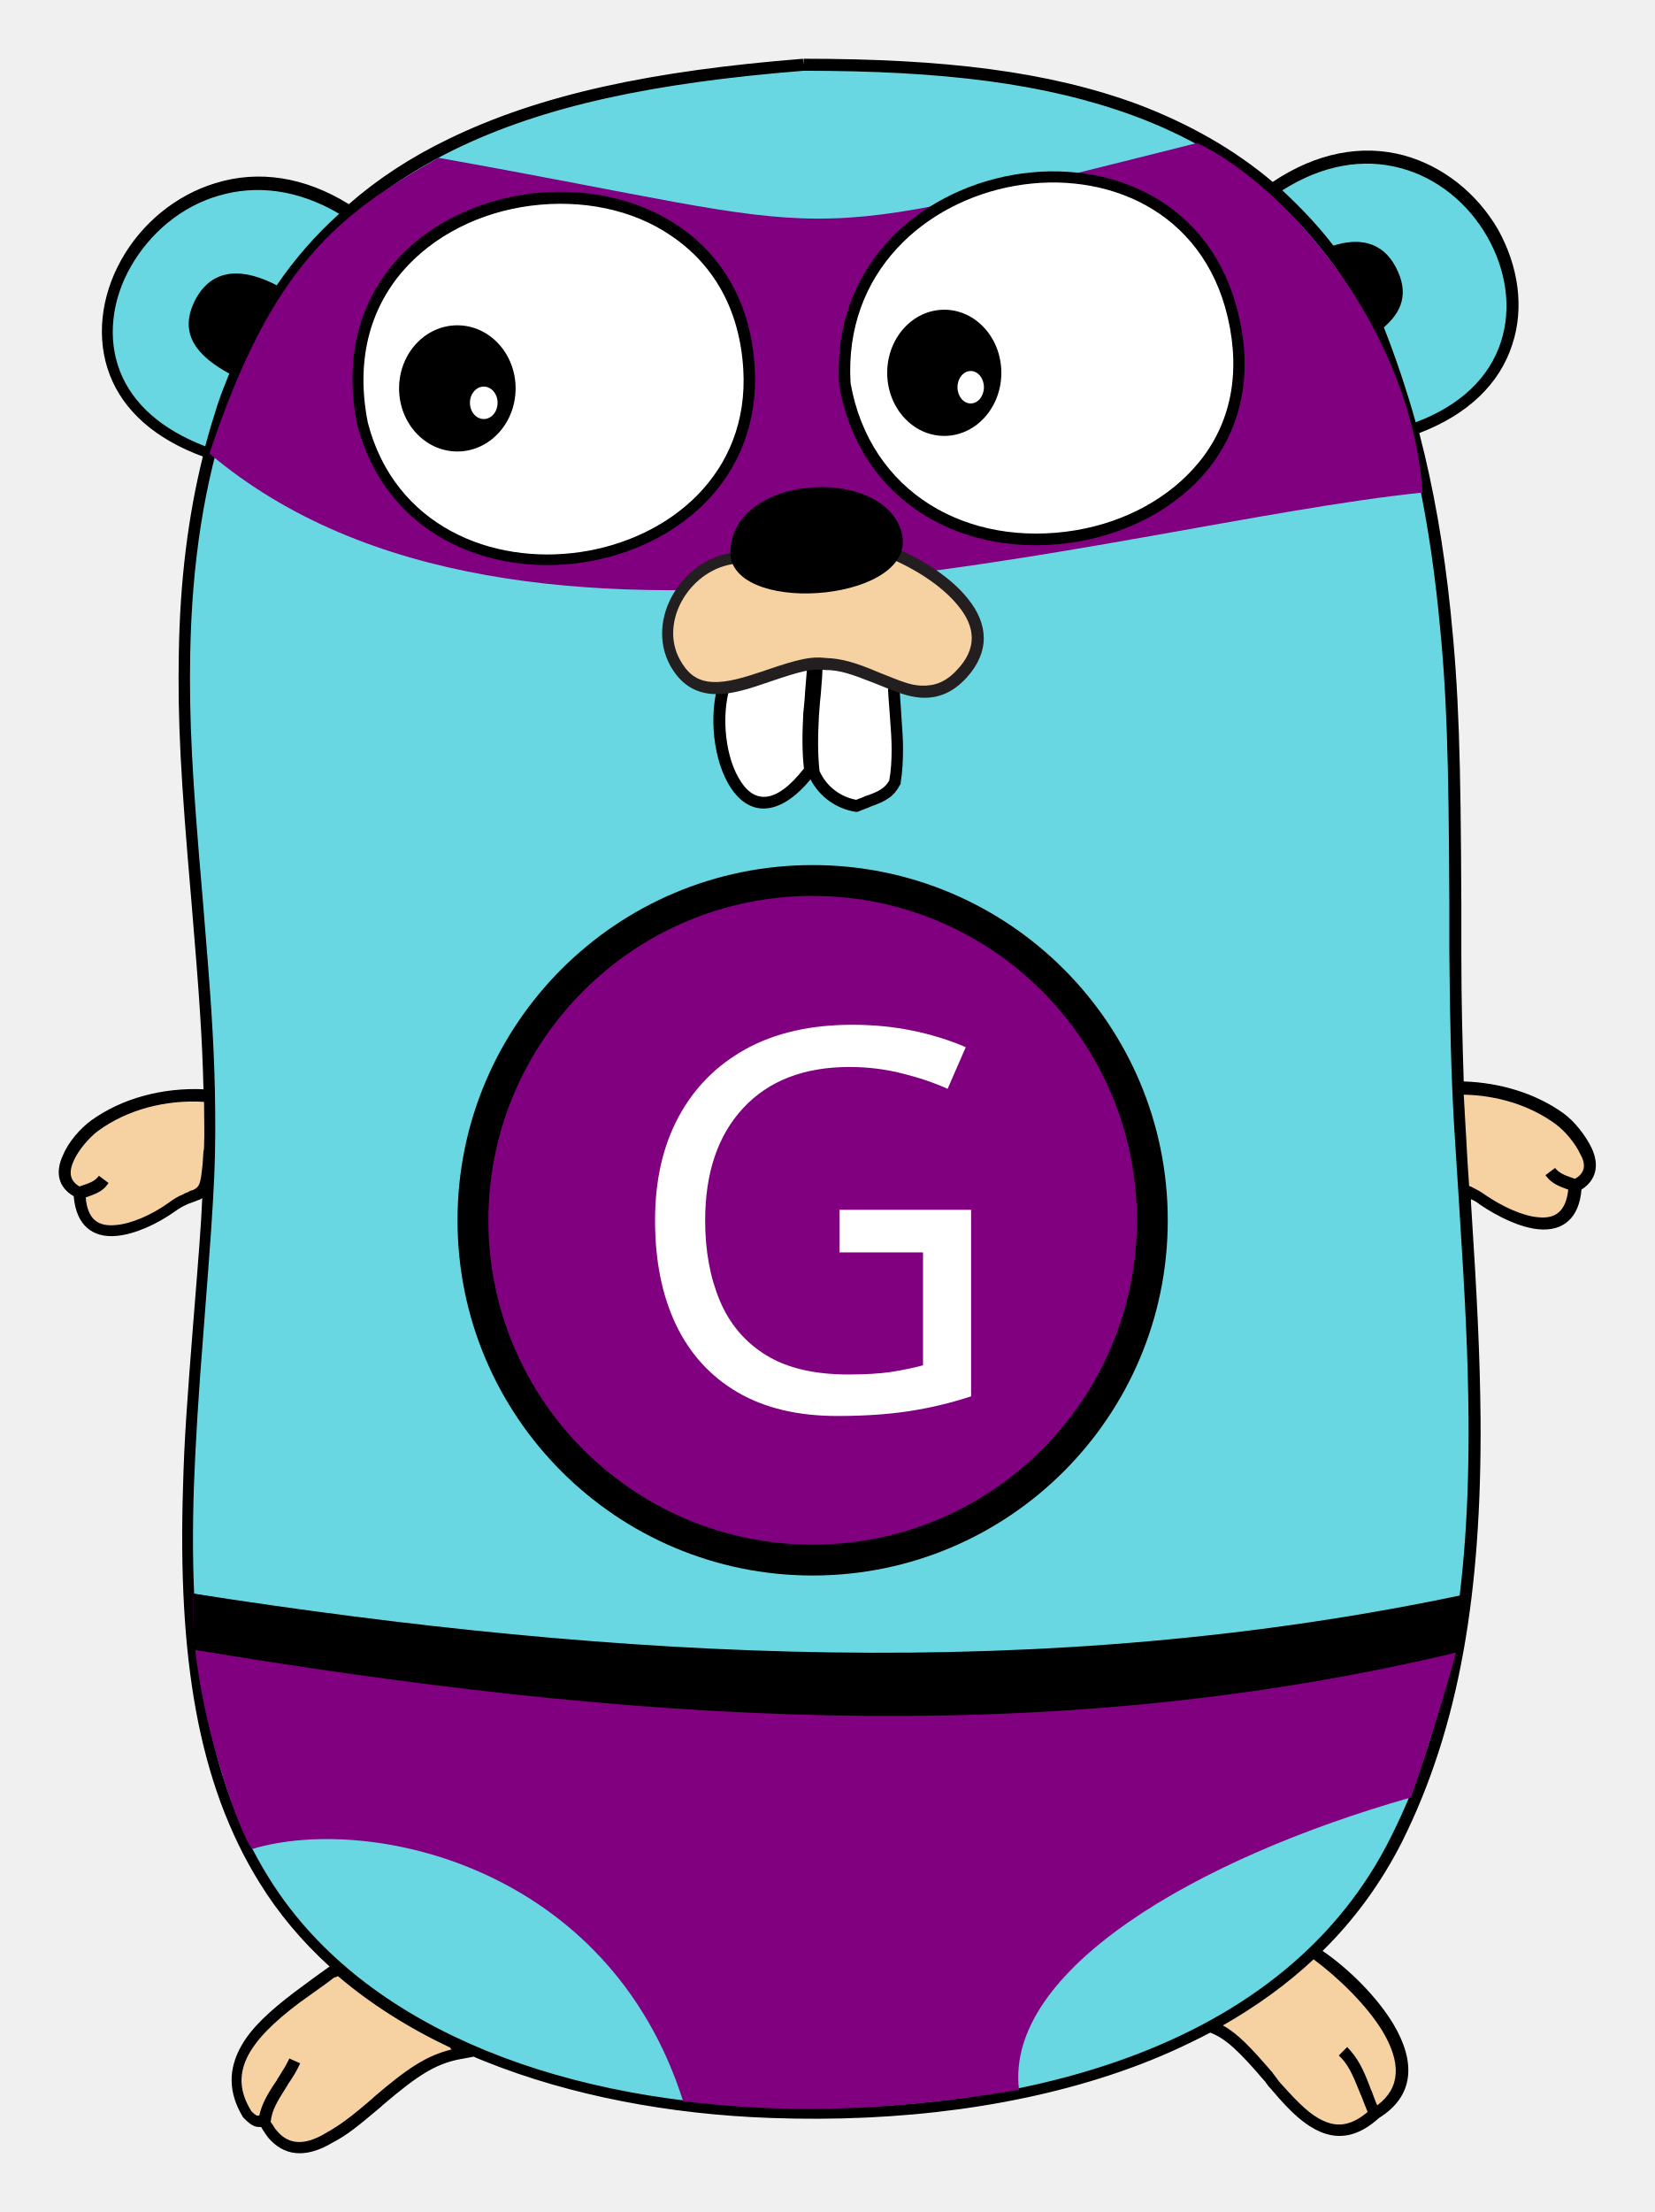
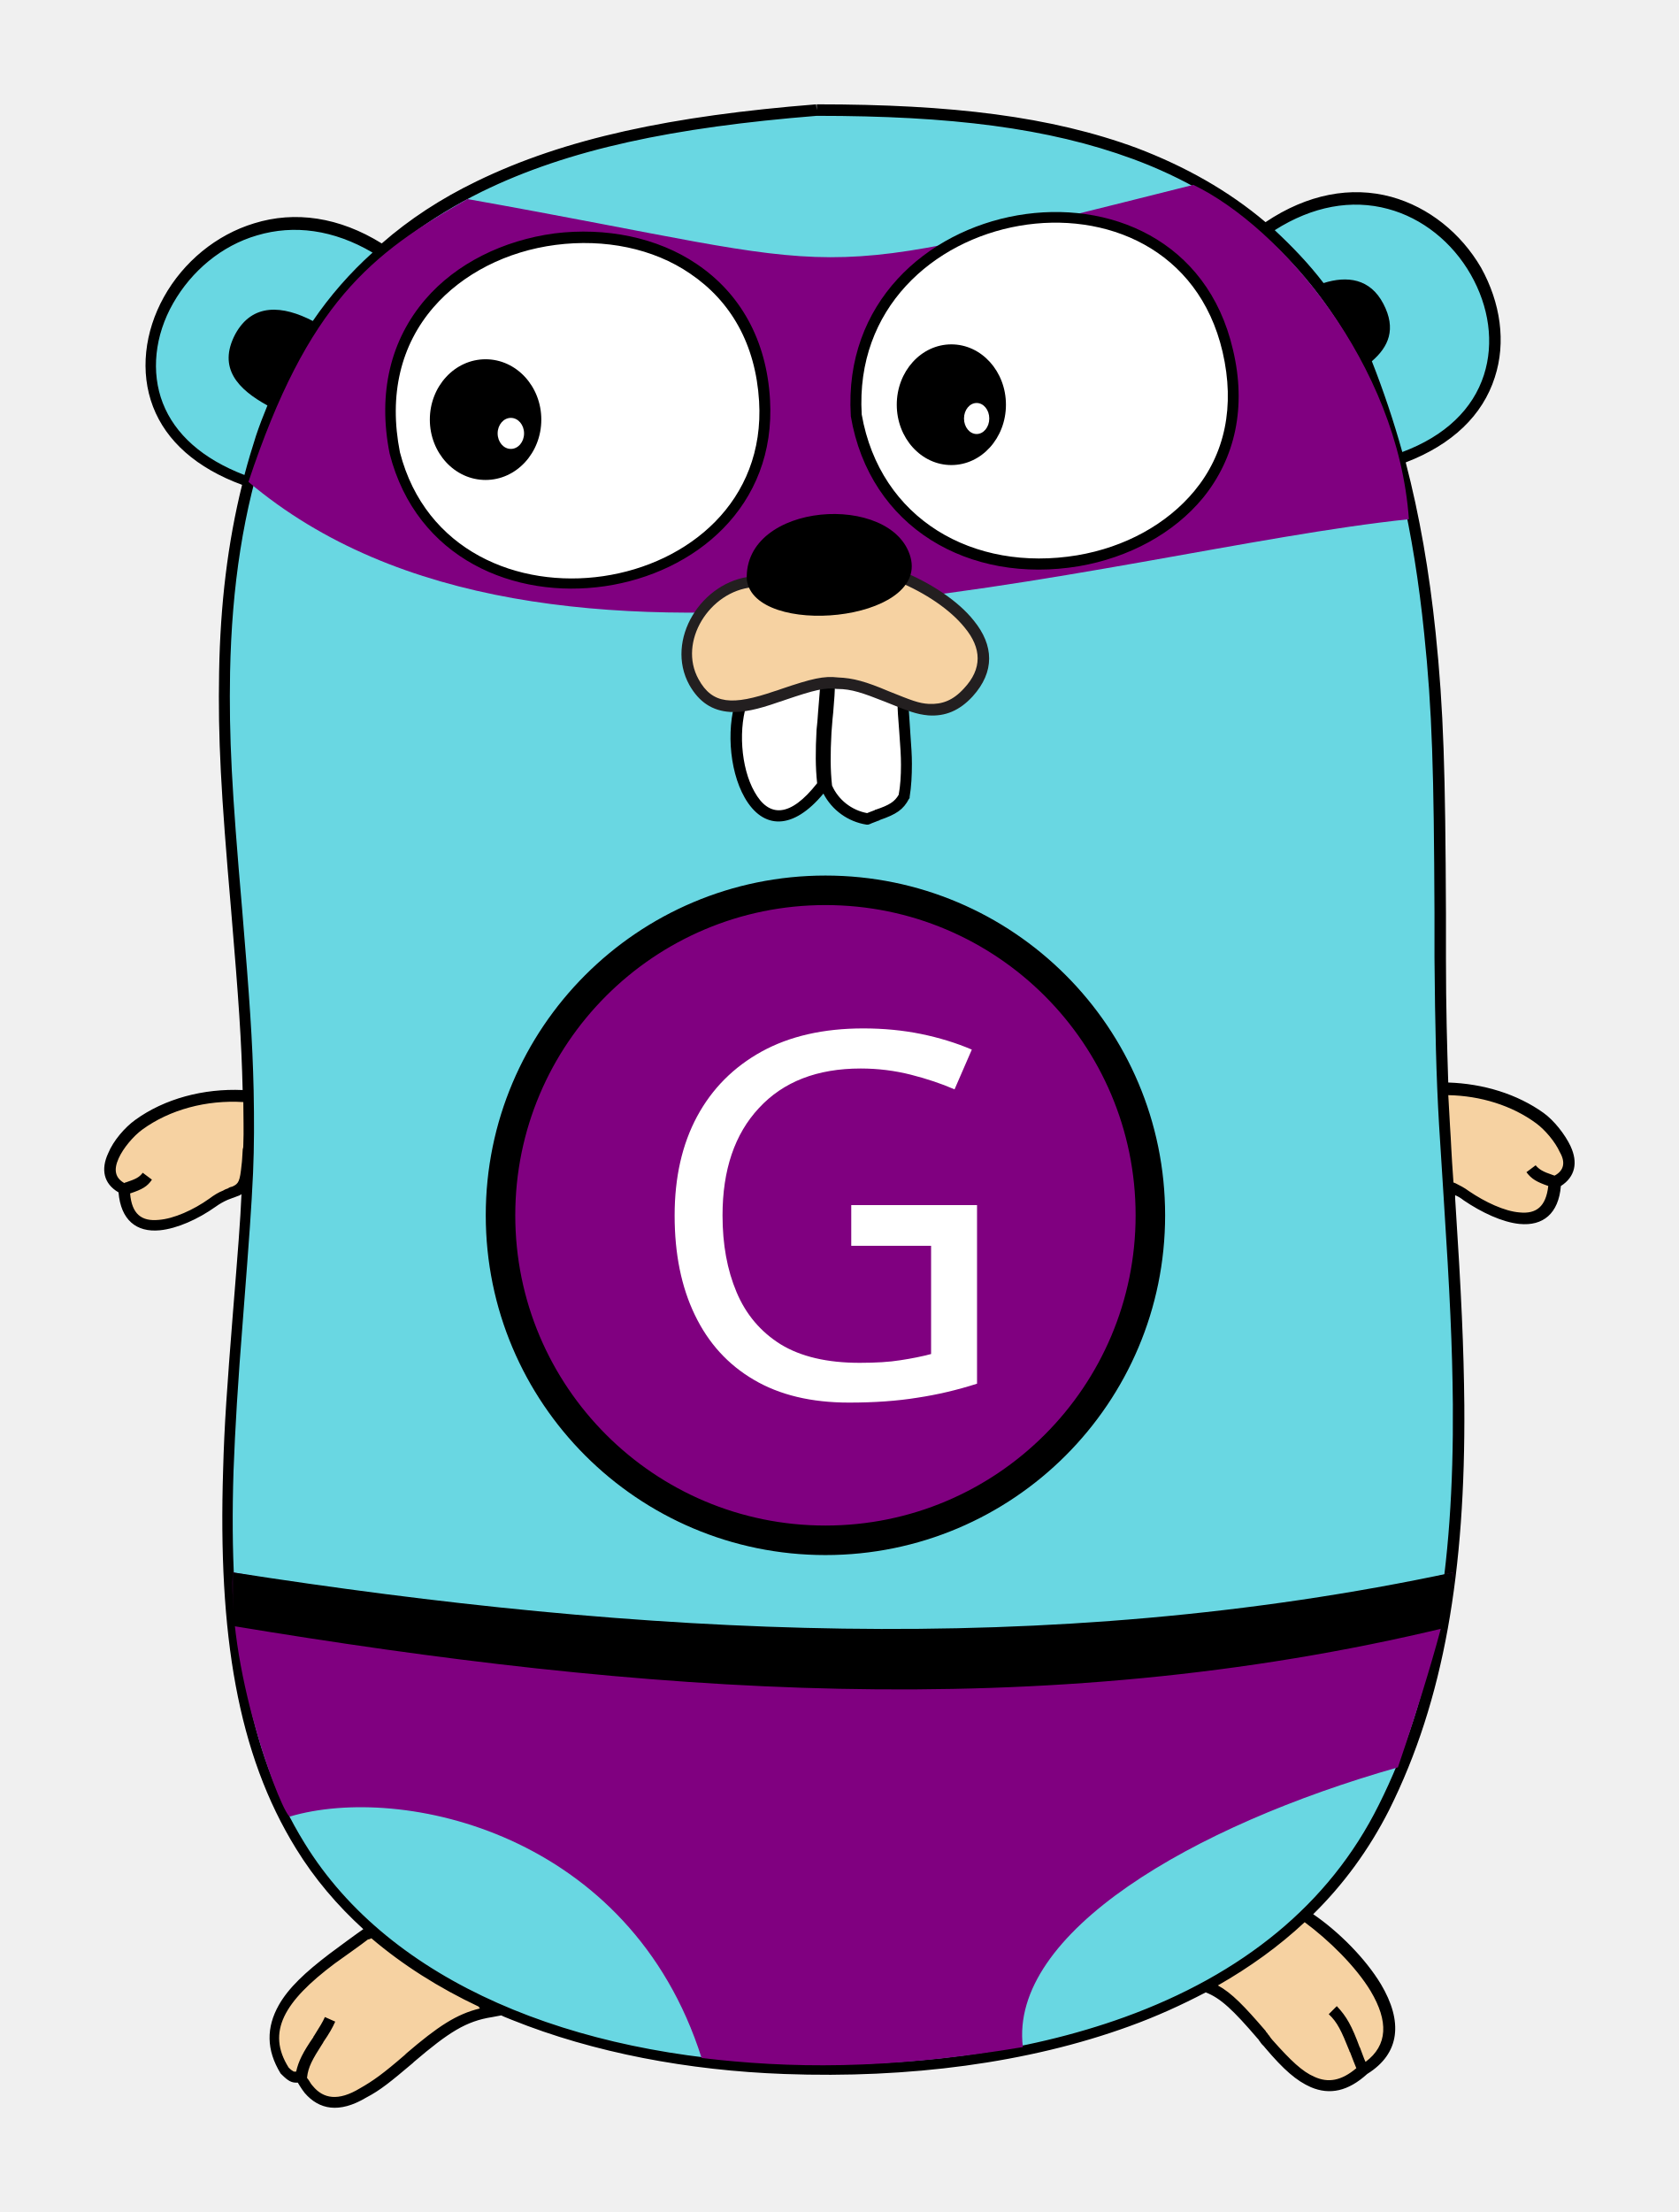
- <svg xmlns="http://www.w3.org/2000/svg" width="140.859mm" height="188.26mm" viewBox="0 0 140.859 188.26" version="1.1" id="svg5980">
+ <svg xmlns="http://www.w3.org/2000/svg" width="80.503mm" height="106.041mm" viewBox="0 0 80.503 106.041" version="1.1" id="svg5980">
  <defs id="defs5974" />
-   <g id="layer1" transform="translate(-18.82798,-30.66705)">
-     <path id="path3855-2-1-1-7" d="m 25.511,132.168 c 0.256,5.267 5.523,2.813 7.876,1.176 2.25,-1.585 2.915,-0.256 3.119,-3.324 0.154,-2.045 0.358,-4.04 0.256,-6.085 -3.426,-0.307 -7.108,0.511 -9.921,2.557 -1.483,1.023 -4.142,4.398 -1.33,5.677 m 104.991,64.743 c 4.04,2.506 11.455,10.075 5.37,13.757 -5.83,5.319 -9.103,-5.881 -14.217,-7.415 2.199,-3.017 4.96,-5.779 8.847,-6.341 z m -72.312,8.54 c -4.756,0.716 -7.415,5.012 -11.404,7.211 -3.733,2.199 -5.165,-0.716 -5.472,-1.33 -0.562,-0.256 -0.511,0.256 -1.432,-0.665 -3.477,-5.472 3.58,-9.461 7.262,-12.172 5.114,-1.023 8.336,3.426 11.046,6.955 z m 94.762,-73.948 c -0.256,5.267 -5.523,2.813 -7.875,1.176 -2.25,-1.585 -2.915,-0.256 -3.119,-3.324 -0.154,-2.045 -0.358,-4.04 -0.256,-6.085 3.426,-0.307 7.108,0.511 9.921,2.557 1.432,1.023 4.143,4.398 1.33,5.677" style="fill:#f6d2a2;stroke-width:0.513" />
-     <path id="path3857-4-7-3-1" d="m 138.99,67.271 c 18.257,-6.444 3.989,-31.451 -11.916,-20.405 -10.432,-8.95 -24.802,-10.586 -39.889,-10.586 -14.779,1.177 -28.843,3.887 -38.661,12.479 -15.854,-10.228 -30.48,14.319 -11.865,20.507 -5.216,20.251 0.716,40.912 -0.103,61.521 -0.767,18.513 -5.625,43.315 4.654,59.936 8.745,14.217 27.564,19.28 43.06,19.843 19.791,0.716 43.775,-4.143 53.39,-23.32 9.205,-18.257 6.648,-41.014 5.472,-60.703 -1.176,-19.894 1.023,-40.094 -4.143,-59.272 z" style="fill:#69d7e2;stroke-width:0.513" />
-     <path id="path3859-8-2-7-5" d="m 154.332,128.383 c -0.511,-1.074 -1.483,-2.302 -2.403,-2.966 -2.352,-1.688 -5.37,-2.608 -8.49,-2.71 -0.102,-3.171 -0.204,-6.648 -0.204,-11.046 v -3.989 c -0.051,-12.58 -0.205,-18.103 -0.921,-25.008 -0.563,-5.42 -1.432,-10.432 -2.659,-15.137 4.143,-1.585 6.853,-4.193 7.927,-7.569 1.023,-3.119 0.511,-6.648 -1.227,-9.767 -1.79,-3.069 -4.654,-5.37 -7.978,-6.29 -3.58,-0.972 -7.466,-0.256 -11.2,2.25 -3.324,-2.812 -7.159,-4.96 -11.455,-6.597 C 108.101,36.741 99.255,35.667 87.237,35.667 v 0.511 l -0.051,-0.511 c -12.836,1.023 -22.348,3.017 -30.224,6.853 -3.171,1.534 -5.983,3.375 -8.438,5.523 -3.785,-2.352 -7.723,-2.915 -11.353,-1.79 -3.375,1.023 -6.29,3.426 -8.029,6.546 -1.739,3.119 -2.148,6.699 -0.972,9.768 1.176,3.068 3.886,5.472 7.927,6.955 -1.278,5.165 -1.943,10.637 -2.045,16.672 -0.103,5.881 0.153,10.586 1.074,21.223 0.665,7.927 0.921,11.558 1.023,15.956 -3.478,-0.153 -6.955,0.767 -9.564,2.659 -0.921,0.665 -1.943,1.841 -2.403,2.966 -0.665,1.432 -0.409,2.711 0.921,3.478 0.204,2.455 1.585,3.579 3.682,3.375 1.534,-0.153 3.375,-0.972 4.96,-2.097 a 5.754,5.754 0 0 1 1.074,-0.614 c 0.154,-0.051 0.256,-0.103 0.409,-0.154 0,0 0.306,-0.102 0.409,-0.153 0.153,-0.051 0.306,-0.103 0.409,-0.205 -0.102,2.404 -0.307,4.91 -0.767,10.638 -0.511,6.443 -0.767,9.972 -0.869,13.91 -0.461,14.626 1.278,25.263 6.494,33.701 1.637,2.659 3.631,5.012 5.984,7.16 -0.461,0.306 -2.404,1.739 -3.017,2.199 -2.148,1.637 -3.631,3.017 -4.5,4.551 -1.125,1.995 -1.125,3.989 0.154,6.086 l 0.051,0.051 0.051,0.051 c 0.562,0.562 0.869,0.716 1.278,0.716 h 0.152 c 0.051,0.103 0.103,0.153 0.154,0.256 0.153,0.256 0.307,0.46 0.46,0.665 1.278,1.483 3.068,1.841 5.472,0.409 1.278,-0.665 2.199,-1.432 4.142,-3.069 l 0.103,-0.103 c 3.119,-2.659 4.653,-3.63 6.955,-3.989 l 0.818,-0.154 c 0.306,0.154 0.614,0.256 0.971,0.409 7.262,2.915 15.7,4.5 24.241,4.807 11.046,0.409 21.683,-0.972 30.684,-4.245 2.404,-0.869 4.654,-1.892 6.802,-3.017 1.33,0.511 2.454,1.585 4.603,4.091 0.102,0.103 0.102,0.103 0.153,0.204 0.103,0.103 0.103,0.154 0.154,0.205 0.102,0.153 0.255,0.256 0.357,0.409 1.688,1.994 2.813,2.966 4.092,3.529 1.687,0.716 3.324,0.358 5.011,-1.176 2.966,-1.841 3.171,-4.705 1.227,-7.978 -1.381,-2.301 -3.784,-4.705 -6.034,-6.239 2.659,-2.608 4.96,-5.727 6.75,-9.257 4.91,-9.819 6.802,-21.274 6.7,-36.002 -0.051,-5.216 -0.256,-9.767 -0.818,-18.462 v -0.255 c 0.256,0.102 0.511,0.256 0.767,0.46 1.585,1.074 3.426,1.943 4.96,2.097 2.097,0.205 3.478,-0.921 3.682,-3.375 1.278,-0.818 1.534,-2.097 0.869,-3.529 z M 138.07,44.974 c 3.069,0.818 5.728,2.966 7.364,5.83 1.637,2.864 2.097,6.086 1.176,8.95 -0.971,3.017 -3.426,5.421 -7.262,6.853 a 83.191,83.191 0 0 0 -2.71,-8.08 c 1.483,-1.278 2.199,-2.864 1.023,-5.113 -1.176,-2.251 -3.222,-2.506 -5.319,-1.842 -1.33,-1.739 -2.812,-3.273 -4.346,-4.705 3.375,-2.148 6.853,-2.762 10.074,-1.892 z M 29.04,62.259 c -1.074,-2.762 -0.716,-6.034 0.921,-8.898 1.636,-2.864 4.296,-5.114 7.466,-6.034 3.273,-0.972 6.801,-0.512 10.279,1.534 a 33.648,33.648 0 0 0 -5.319,6.086 c -2.659,-1.381 -5.37,-1.637 -6.904,1.176 -1.585,3.018 0.256,4.91 2.864,6.341 -0.358,0.87 -0.716,1.79 -1.023,2.711 -0.358,1.125 -0.716,2.301 -1.023,3.477 -3.733,-1.432 -6.188,-3.631 -7.262,-6.392 z m 6.188,69.704 c -0.051,0 -0.358,0.102 -0.358,0.153 -0.153,0.051 -0.306,0.103 -0.46,0.205 -0.409,0.154 -0.818,0.409 -1.227,0.716 -1.432,1.023 -3.171,1.79 -4.501,1.892 -1.534,0.153 -2.403,-0.511 -2.557,-2.352 1.074,-0.358 1.534,-0.614 1.943,-1.227 l -0.818,-0.614 c -0.306,0.409 -0.614,0.563 -1.534,0.869 -0.051,0 -0.051,0 -0.103,0.051 -0.818,-0.461 -0.971,-1.176 -0.511,-2.199 0.409,-0.921 1.33,-1.995 2.097,-2.557 2.455,-1.79 5.727,-2.659 9,-2.455 0,1.278 0.051,2.557 0,3.784 0,0.154 0,0.256 -0.051,0.41 -0.051,0.716 -0.051,1.023 -0.102,1.381 -0.153,1.483 -0.256,1.687 -0.818,1.943 z m 15.444,77.17 -0.103,0.103 c -1.892,1.636 -2.812,2.301 -3.989,2.966 -1.943,1.176 -3.273,0.921 -4.193,-0.204 -0.154,-0.154 -0.256,-0.358 -0.358,-0.512 -0.051,-0.051 -0.103,-0.153 -0.154,-0.204 v -0.051 c 0.103,-0.921 0.461,-1.585 1.381,-3.017 0.051,-0.051 0.051,-0.051 0.051,-0.102 0.562,-0.818 0.818,-1.278 1.074,-1.841 l -0.921,-0.409 c -0.204,0.461 -0.46,0.87 -0.972,1.688 -0.051,0.051 -0.051,0.051 -0.051,0.103 -0.92,1.33 -1.33,2.148 -1.534,3.068 h -0.051 -0.154 c -0.103,-0.051 -0.256,-0.153 -0.46,-0.358 -1.995,-3.171 -0.409,-5.881 4.091,-9.257 0.563,-0.409 2.455,-1.738 2.966,-2.148 0.103,0 0.204,-0.051 0.307,-0.103 2.761,2.353 5.983,4.398 9.563,6.086 0,0.051 0.051,0.103 0.102,0.154 -2.097,0.511 -3.733,1.585 -6.597,4.039 z m 85.864,-5.574 c 1.585,2.659 1.534,4.807 -0.461,6.29 -0.153,-0.307 -0.256,-0.665 -0.46,-1.176 0,-0.051 0,-0.051 -0.051,-0.103 -0.716,-1.943 -1.176,-2.761 -2.045,-3.682 l -0.716,0.716 c 0.767,0.716 1.125,1.483 1.841,3.273 0,0.051 0,0.051 0.051,0.103 0.256,0.664 0.409,1.074 0.563,1.432 -1.33,1.125 -2.506,1.33 -3.733,0.767 -1.074,-0.461 -2.097,-1.432 -3.733,-3.273 -0.102,-0.103 -0.204,-0.256 -0.306,-0.409 -0.051,-0.051 -0.103,-0.103 -0.154,-0.205 -0.102,-0.102 -0.102,-0.102 -0.153,-0.204 -1.892,-2.199 -3.017,-3.375 -4.245,-4.04 2.864,-1.636 5.421,-3.477 7.723,-5.625 2.148,1.585 4.551,3.938 5.881,6.137 z m 0.716,-16.569 c -4.398,8.847 -12.171,15.086 -22.604,18.87 -8.898,3.222 -19.433,4.552 -30.326,4.143 -18.768,-0.665 -35.031,-7.211 -42.65,-19.587 -5.114,-8.234 -6.802,-18.717 -6.341,-33.139 0.154,-3.938 0.358,-7.466 0.869,-13.91 0.563,-7.262 0.716,-9.359 0.87,-12.632 0.102,-2.352 0.102,-4.756 0.051,-7.313 C 37.018,118.922 36.762,115.343 36.097,107.314 35.177,96.676 34.921,92.023 35.023,86.192 c 0.154,-7.67 1.176,-14.421 3.324,-20.813 3.476,-10.382 9.87,-17.389 19.075,-21.939 7.722,-3.784 17.081,-5.727 29.814,-6.751 11.916,0 20.609,1.074 28.127,3.836 9,3.324 15.7,9.154 20.302,18.104 2.966,7.261 4.705,15.086 5.626,24.086 0.716,6.853 0.869,12.376 0.921,24.905 v 3.989 c 0.051,6.188 0.153,10.535 0.409,14.882 0.102,1.688 0.153,2.404 0.409,6.444 0.563,8.694 0.768,13.194 0.818,18.41 0.103,14.677 -1.739,25.979 -6.597,35.645 z m 15.649,-55.998 c -0.051,0 -0.102,-0.051 -0.153,-0.051 -0.921,-0.306 -1.228,-0.511 -1.535,-0.869 l -0.818,0.614 c 0.461,0.614 0.921,0.87 1.944,1.227 -0.205,1.842 -1.074,2.506 -2.557,2.353 -1.33,-0.103 -3.069,-0.921 -4.501,-1.892 -0.409,-0.306 -0.818,-0.511 -1.227,-0.716 -0.051,0 -0.103,-0.051 -0.154,-0.051 -0.204,-2.812 -0.204,-3.529 -0.306,-5.012 l -0.154,-2.762 c 2.864,0.051 5.677,0.921 7.824,2.506 0.768,0.563 1.688,1.637 2.097,2.557 0.511,0.87 0.409,1.637 -0.461,2.097 z" style="stroke-width:0.513" />
-     <circle r="28.919" cy="134.524" cx="88.01" id="path838-3-3-8-2" style="fill:#800080;fill-opacity:1;stroke:#000000;stroke-width:2.627;stroke-linecap:round;stroke-linejoin:bevel;stroke-miterlimit:4;stroke-dasharray:none;stroke-dashoffset:0;stroke-opacity:1" />
-     <text id="text836-9-6-8-1" y="150.726" x="71.83" style="font-style:normal;font-weight:normal;font-size:45.361px;line-height:1.25;font-family:sans-serif;letter-spacing:0px;word-spacing:0px;fill:#ffffff;fill-opacity:1;stroke:none;stroke-width:1.134" xml:space="preserve">
-       <tspan style="font-style:normal;font-variant:normal;font-weight:normal;font-stretch:normal;font-family:Ubuntu;-inkscape-font-specification:Ubuntu;fill:#ffffff;fill-opacity:1;stroke-width:1.134" y="150.726" x="71.83" id="tspan834-0-5-3-1">G</tspan>
+   <g id="layer1" transform="translate(-18.82799,-112.8863)">
+     <path id="path3855-2-1-1-7" d="m 24.735,169.878 c 0.138,2.838 2.976,1.516 4.243,0.634 1.212,-0.854 1.571,-0.138 1.681,-1.791 0.083,-1.102 0.193,-2.177 0.138,-3.279 -1.846,-0.165 -3.83,0.276 -5.345,1.377 -0.799,0.551 -2.232,2.37 -0.716,3.058 m 56.566,34.881 c 2.177,1.35 6.172,5.428 2.893,7.412 -3.141,2.866 -4.904,-3.169 -7.66,-3.995 1.185,-1.626 2.673,-3.113 4.767,-3.417 z m -38.959,4.601 c -2.562,0.386 -3.995,2.7 -6.144,3.885 -2.011,1.185 -2.783,-0.386 -2.948,-0.716 -0.303,-0.138 -0.275,0.138 -0.771,-0.358 -1.873,-2.948 1.929,-5.097 3.913,-6.558 2.755,-0.551 4.491,1.846 5.951,3.747 z m 51.055,-39.841 c -0.138,2.838 -2.976,1.516 -4.243,0.634 -1.212,-0.854 -1.571,-0.138 -1.681,-1.791 -0.083,-1.102 -0.193,-2.177 -0.138,-3.279 1.846,-0.165 3.83,0.275 5.345,1.377 0.772,0.551 2.232,2.37 0.716,3.058" style="fill:#f6d2a2;stroke-width:0.277" />
+     <path id="path3857-4-7-3-1" d="m 85.874,134.914 c 9.836,-3.472 2.149,-16.945 -6.42,-10.994 -5.621,-4.822 -13.363,-5.704 -21.491,-5.704 -7.962,0.634 -15.539,2.094 -20.829,6.723 -8.542,-5.511 -16.422,7.714 -6.393,11.049 -2.81,10.911 0.386,22.042 -0.055,33.145 -0.413,9.974 -3.031,23.337 2.507,32.292 4.712,7.66 14.851,10.387 23.199,10.691 10.663,0.386 23.585,-2.232 28.765,-12.564 4.959,-9.836 3.582,-22.097 2.948,-32.705 -0.634,-10.718 0.551,-21.601 -2.232,-31.934 z" style="fill:#69d7e2;stroke-width:0.277" />
+     <path id="path3859-8-2-7-5" d="m 94.139,167.839 c -0.275,-0.579 -0.799,-1.24 -1.295,-1.598 -1.267,-0.909 -2.893,-1.405 -4.574,-1.46 -0.055,-1.708 -0.11,-3.582 -0.11,-5.951 v -2.149 c -0.028,-6.778 -0.11,-9.754 -0.496,-13.473 -0.303,-2.92 -0.772,-5.621 -1.433,-8.155 2.232,-0.854 3.692,-2.259 4.271,-4.078 0.551,-1.681 0.275,-3.582 -0.661,-5.262 -0.965,-1.653 -2.507,-2.893 -4.298,-3.389 -1.929,-0.524 -4.023,-0.138 -6.034,1.212 -1.791,-1.515 -3.857,-2.673 -6.172,-3.554 -4.105,-1.515 -8.872,-2.094 -15.347,-2.094 v 0.276 l -0.028,-0.276 c -6.916,0.551 -12.04,1.626 -16.284,3.692 -1.708,0.826 -3.224,1.818 -4.546,2.976 -2.039,-1.267 -4.161,-1.571 -6.117,-0.964 -1.818,0.551 -3.389,1.846 -4.326,3.527 -0.937,1.681 -1.157,3.609 -0.524,5.263 0.634,1.653 2.094,2.948 4.271,3.747 -0.689,2.783 -1.047,5.731 -1.102,8.982 -0.055,3.168 0.082,5.704 0.578,11.434 0.358,4.271 0.496,6.227 0.551,8.597 -1.874,-0.083 -3.747,0.413 -5.153,1.433 -0.496,0.358 -1.047,0.992 -1.295,1.598 -0.358,0.772 -0.22,1.46 0.496,1.874 0.11,1.322 0.854,1.928 1.984,1.818 0.826,-0.083 1.818,-0.524 2.673,-1.13 a 3.1,3.1 0 0 1 0.579,-0.331 c 0.083,-0.028 0.138,-0.055 0.22,-0.083 0,0 0.165,-0.055 0.22,-0.082 0.082,-0.028 0.165,-0.055 0.22,-0.11 -0.055,1.295 -0.165,2.645 -0.413,5.731 -0.275,3.471 -0.413,5.373 -0.468,7.494 -0.248,7.88 0.689,13.611 3.499,18.157 0.882,1.433 1.956,2.7 3.224,3.857 -0.248,0.165 -1.295,0.937 -1.626,1.185 -1.157,0.882 -1.956,1.626 -2.425,2.452 -0.606,1.075 -0.606,2.149 0.083,3.279 l 0.028,0.028 0.028,0.028 c 0.303,0.303 0.468,0.386 0.689,0.386 h 0.082 c 0.028,0.055 0.055,0.083 0.083,0.138 0.082,0.138 0.165,0.248 0.248,0.358 0.689,0.799 1.653,0.992 2.948,0.22 0.689,-0.358 1.185,-0.772 2.232,-1.653 l 0.055,-0.055 c 1.681,-1.433 2.507,-1.956 3.747,-2.149 l 0.441,-0.083 c 0.165,0.083 0.331,0.138 0.523,0.22 3.913,1.571 8.458,2.425 13.06,2.59 5.951,0.22 11.682,-0.524 16.531,-2.287 1.295,-0.468 2.507,-1.02 3.665,-1.626 0.716,0.275 1.322,0.854 2.48,2.204 0.055,0.055 0.055,0.055 0.082,0.11 0.055,0.055 0.055,0.083 0.083,0.11 0.055,0.083 0.137,0.138 0.193,0.22 0.909,1.074 1.516,1.598 2.205,1.901 0.909,0.386 1.791,0.193 2.7,-0.634 1.598,-0.992 1.708,-2.535 0.661,-4.298 -0.744,-1.24 -2.039,-2.535 -3.251,-3.361 1.433,-1.405 2.673,-3.086 3.637,-4.987 2.645,-5.29 3.665,-11.462 3.61,-19.397 -0.028,-2.81 -0.138,-5.262 -0.441,-9.947 v -0.137 c 0.138,0.055 0.275,0.138 0.413,0.248 0.854,0.579 1.846,1.047 2.673,1.13 1.13,0.11 1.874,-0.496 1.984,-1.818 0.689,-0.441 0.826,-1.13 0.468,-1.901 z m -8.761,-44.938 c 1.653,0.441 3.086,1.598 3.968,3.141 0.882,1.543 1.13,3.279 0.634,4.822 -0.523,1.626 -1.846,2.921 -3.913,3.692 a 44.821,44.821 0 0 0 -1.46,-4.353 c 0.799,-0.689 1.185,-1.543 0.551,-2.755 -0.633,-1.213 -1.736,-1.35 -2.866,-0.992 -0.716,-0.937 -1.515,-1.763 -2.342,-2.535 1.818,-1.157 3.692,-1.488 5.428,-1.02 z m -58.742,9.313 c -0.579,-1.488 -0.386,-3.251 0.496,-4.794 0.882,-1.543 2.314,-2.755 4.023,-3.251 1.763,-0.524 3.664,-0.276 5.538,0.826 a 18.129,18.129 0 0 0 -2.866,3.279 c -1.433,-0.744 -2.893,-0.882 -3.719,0.633 -0.854,1.626 0.138,2.645 1.543,3.417 -0.193,0.469 -0.386,0.965 -0.551,1.46 -0.193,0.606 -0.386,1.24 -0.551,1.873 -2.011,-0.771 -3.334,-1.956 -3.913,-3.444 z m 3.334,37.554 c -0.028,0 -0.193,0.055 -0.193,0.082 -0.082,0.028 -0.165,0.055 -0.248,0.11 -0.22,0.083 -0.441,0.22 -0.661,0.386 -0.772,0.551 -1.709,0.965 -2.425,1.02 -0.826,0.083 -1.295,-0.275 -1.377,-1.267 0.579,-0.193 0.826,-0.331 1.047,-0.661 l -0.441,-0.331 c -0.165,0.22 -0.331,0.303 -0.826,0.468 -0.028,0 -0.028,0 -0.055,0.028 -0.441,-0.248 -0.523,-0.634 -0.275,-1.185 0.22,-0.496 0.716,-1.075 1.13,-1.377 1.322,-0.965 3.086,-1.433 4.849,-1.323 0,0.689 0.028,1.377 0,2.039 0,0.083 0,0.138 -0.028,0.221 -0.027,0.386 -0.027,0.551 -0.055,0.744 -0.082,0.799 -0.138,0.909 -0.441,1.047 z m 8.321,41.577 -0.055,0.055 c -1.019,0.882 -1.515,1.24 -2.149,1.598 -1.047,0.634 -1.763,0.496 -2.259,-0.11 -0.083,-0.083 -0.138,-0.193 -0.193,-0.276 -0.028,-0.028 -0.055,-0.082 -0.083,-0.11 v -0.028 c 0.055,-0.496 0.248,-0.854 0.744,-1.626 0.028,-0.028 0.028,-0.028 0.028,-0.055 0.303,-0.441 0.441,-0.689 0.578,-0.992 l -0.496,-0.22 c -0.11,0.248 -0.248,0.469 -0.524,0.909 -0.028,0.028 -0.028,0.028 -0.028,0.055 -0.496,0.716 -0.716,1.157 -0.826,1.653 h -0.028 -0.083 c -0.055,-0.028 -0.138,-0.083 -0.248,-0.193 -1.075,-1.708 -0.22,-3.168 2.204,-4.987 0.303,-0.22 1.323,-0.937 1.598,-1.157 0.055,0 0.11,-0.028 0.165,-0.055 1.488,1.268 3.224,2.37 5.152,3.279 0,0.028 0.028,0.055 0.055,0.083 -1.13,0.275 -2.011,0.854 -3.554,2.176 z m 46.261,-3.003 c 0.854,1.433 0.826,2.59 -0.248,3.389 -0.082,-0.165 -0.138,-0.358 -0.248,-0.634 0,-0.028 0,-0.028 -0.028,-0.055 -0.386,-1.047 -0.633,-1.488 -1.102,-1.984 l -0.386,0.386 c 0.413,0.386 0.606,0.799 0.992,1.763 0,0.028 0,0.028 0.028,0.055 0.138,0.358 0.22,0.578 0.303,0.771 -0.716,0.606 -1.35,0.716 -2.011,0.413 -0.579,-0.248 -1.13,-0.772 -2.011,-1.763 -0.055,-0.055 -0.11,-0.138 -0.165,-0.22 -0.028,-0.028 -0.055,-0.055 -0.083,-0.11 -0.055,-0.055 -0.055,-0.055 -0.082,-0.11 -1.02,-1.185 -1.626,-1.818 -2.287,-2.177 1.543,-0.882 2.921,-1.873 4.161,-3.031 1.157,0.854 2.452,2.122 3.168,3.307 z m 0.386,-8.927 c -2.369,4.767 -6.557,8.128 -12.178,10.167 -4.794,1.736 -10.47,2.452 -16.339,2.232 -10.112,-0.358 -18.873,-3.885 -22.979,-10.553 -2.755,-4.436 -3.665,-10.084 -3.417,-17.854 0.083,-2.122 0.193,-4.023 0.468,-7.494 0.303,-3.913 0.386,-5.042 0.469,-6.806 0.055,-1.267 0.055,-2.562 0.028,-3.94 -0.055,-2.425 -0.193,-4.353 -0.551,-8.679 -0.496,-5.731 -0.634,-8.238 -0.579,-11.379 0.083,-4.132 0.634,-7.77 1.791,-11.213 1.873,-5.594 5.317,-9.369 10.277,-11.82 4.16,-2.039 9.203,-3.086 16.063,-3.637 6.42,0 11.104,0.579 15.154,2.067 4.849,1.791 8.458,4.932 10.938,9.754 1.598,3.912 2.535,8.128 3.031,12.977 0.386,3.692 0.468,6.668 0.496,13.418 v 2.149 c 0.028,3.334 0.082,5.676 0.22,8.018 0.055,0.909 0.082,1.295 0.22,3.472 0.303,4.684 0.414,7.109 0.441,9.919 0.055,7.907 -0.937,13.997 -3.554,19.204 z m 8.431,-30.17 c -0.028,0 -0.055,-0.028 -0.082,-0.028 -0.496,-0.165 -0.661,-0.275 -0.827,-0.468 l -0.441,0.331 c 0.248,0.331 0.496,0.469 1.047,0.661 -0.11,0.992 -0.579,1.35 -1.377,1.268 -0.716,-0.055 -1.654,-0.496 -2.425,-1.02 -0.22,-0.165 -0.441,-0.276 -0.661,-0.386 -0.028,0 -0.055,-0.028 -0.083,-0.028 -0.11,-1.515 -0.11,-1.901 -0.165,-2.7 l -0.083,-1.488 c 1.543,0.028 3.058,0.496 4.215,1.35 0.414,0.303 0.909,0.882 1.13,1.377 0.275,0.469 0.22,0.882 -0.248,1.13 z" style="stroke-width:0.277" />
+     <circle r="15.58" cy="171.147" cx="58.407" id="path838-3-3-8-2" style="fill:#800080;fill-opacity:1;stroke:#000000;stroke-width:1.415;stroke-linecap:round;stroke-linejoin:bevel;stroke-miterlimit:4;stroke-dasharray:none;stroke-dashoffset:0;stroke-opacity:1" />
+     <text id="text836-9-6-8-1" y="179.876" x="49.69" style="font-style:normal;font-weight:normal;font-size:24.439px;line-height:1.25;font-family:sans-serif;letter-spacing:0px;word-spacing:0px;fill:#ffffff;fill-opacity:1;stroke:none;stroke-width:0.611" xml:space="preserve">
+       <tspan style="font-style:normal;font-variant:normal;font-weight:normal;font-stretch:normal;font-family:Ubuntu;-inkscape-font-specification:Ubuntu;fill:#ffffff;fill-opacity:1;stroke-width:0.611" y="179.876" x="49.69" id="tspan834-0-5-3-1">G</tspan>
    </text>
-     <path style="fill:#800080;fill-opacity:1;stroke:none;stroke-width:0.771;stroke-miterlimit:4;stroke-dasharray:none;stroke-opacity:1" d="m 35.262,166.292 c 36.123,6.431 72.51,9.053 108.633,0 -0.793,5.354 -4.938,17.35 -4.938,17.35 -18.318,5.203 -34.614,14.745 -33.378,24.889 -12.34,2.061 -20.855,1.886 -28.592,0.97 -6.361,-20.048 -26.703,-24.419 -36.623,-21.489 -0.564,0.166 -5.508,-12.39 -5.102,-21.721 z" id="rect3927-5-5-8-0" />
-     <path style="fill:#800080;fill-opacity:1;stroke:none;stroke-width:0.771;stroke-miterlimit:4;stroke-dasharray:none;stroke-opacity:1" d="m 56.155,44.098 c 36.123,6.431 28.474,7.79 64.596,-1.263 7.787,3.755 18.204,15.942 19.185,29.751 C 113.13,75.375 63.174,91.629 36.659,69.266 41.948,53.309 47.579,48.956 56.155,44.098 Z" id="rect3927-7-2-8-1-1" />
-     <path style="fill:#000000;fill-opacity:1;stroke:none;stroke-width:1.154;stroke-miterlimit:4;stroke-dasharray:none;stroke-opacity:1" d="m 35.262,166.292 c 36.211,5.632 72.422,7.723 108.633,0 l -0.623,4.908 c -36.211,8.727 -71.799,5.863 -108.01,-0.138 z" id="rect3930-2-1-5-8" />
-     <path id="path3861-7-4-3-7" d="m 94.938,89.021 c 0.051,2.608 0.563,5.472 0.102,8.233 -0.716,1.33 -2.045,1.484 -3.222,1.995 -1.637,-0.256 -3.018,-1.33 -3.682,-2.864 -0.409,-3.119 0.102,-6.086 0.256,-9.205 0,-0.103 1.943,0.051 3.682,0.563 1.483,0.46 2.864,1.227 2.864,1.278 z m -14.473,0.204 c -1.432,5.421 1.892,14.268 7.364,7.006 -0.409,-3.069 0.051,-6.034 0.204,-9.052 0.051,-0.256 -7.517,1.688 -7.568,2.045 z" style="fill:#ffffff;stroke-width:0.513" />
-     <path id="path3863-3-7-5-6" d="M 95.552,91.424 C 95.449,89.89 95.398,89.276 95.398,88.509 V 88.152 l -0.358,-0.103 -6.444,-1.994 v -0.358 l -0.665,0.154 h -0.051 v 0.051 l -7.261,1.841 -0.256,0.051 -0.103,0.255 c -1.125,2.711 -0.869,6.802 0.563,9.308 1.637,2.864 4.296,2.915 7.006,-0.358 a 5.233,5.233 0 0 0 3.835,2.762 h 0.154 l 0.153,-0.051 c 0.205,-0.103 0.409,-0.154 0.768,-0.307 0.051,0 0.051,0 0.102,-0.051 1.483,-0.511 2.097,-0.921 2.608,-1.892 l 0.051,-0.051 v -0.102 c 0.153,-0.921 0.204,-1.892 0.204,-2.966 0,-0.768 -0.051,-1.484 -0.154,-2.915 z m -8.183,-1.892 c -0.051,0.921 -0.102,1.278 -0.153,1.79 -0.103,1.892 -0.103,3.324 0.051,4.756 -2.404,3.069 -4.296,3.069 -5.574,0.767 -1.228,-2.148 -1.484,-5.779 -0.563,-8.182 l 6.443,-1.637 c -0.051,0.665 -0.102,1.33 -0.204,2.506 z m 7.16,7.569 c -0.358,0.614 -0.818,0.921 -2.046,1.33 -0.051,0 -0.051,0 -0.102,0.051 -0.306,0.103 -0.511,0.204 -0.665,0.256 -1.381,-0.256 -2.557,-1.176 -3.119,-2.455 -0.154,-1.381 -0.154,-2.813 -0.051,-4.705 0.051,-0.512 0.051,-0.87 0.154,-1.79 0.102,-1.176 0.153,-1.892 0.153,-2.557 l 5.574,1.688 c 0,0.665 0.051,1.278 0.154,2.608 0.102,1.381 0.153,2.097 0.153,2.915 0,0.971 -0.051,1.841 -0.204,2.659 z" style="stroke-width:0.513" />
-     <g id="g3873-7-1-4-0" transform="matrix(0.513396,0,0,0.513396,48.5059,46.84677)">
+     <path style="fill:#800080;fill-opacity:1;stroke:none;stroke-width:0.415;stroke-miterlimit:4;stroke-dasharray:none;stroke-opacity:1" d="m 29.988,188.263 c 19.462,3.465 39.066,4.877 58.528,0 -0.427,2.885 -2.66,9.348 -2.66,9.348 -9.869,2.803 -18.649,7.944 -17.983,13.41 -6.648,1.111 -11.236,1.016 -15.404,0.523 -3.427,-10.801 -14.387,-13.156 -19.731,-11.578 -0.304,0.09 -2.968,-6.675 -2.749,-11.702 z" id="rect3927-5-5-8-0" />
+     <path style="fill:#800080;fill-opacity:1;stroke:none;stroke-width:0.415;stroke-miterlimit:4;stroke-dasharray:none;stroke-opacity:1" d="m 41.245,122.429 c 19.462,3.465 15.341,4.197 34.802,-0.681 4.195,2.023 9.808,8.589 10.336,16.029 -14.442,1.503 -41.357,10.26 -55.642,-1.789 2.85,-8.597 5.884,-10.942 10.504,-13.56 z" id="rect3927-7-2-8-1-1" />
+     <path style="fill:#000000;fill-opacity:1;stroke:none;stroke-width:0.622;stroke-miterlimit:4;stroke-dasharray:none;stroke-opacity:1" d="m 29.988,188.263 c 19.509,3.034 39.019,4.161 58.528,0 l -0.336,2.644 c -19.509,4.702 -38.683,3.159 -58.193,-0.075 z" id="rect3930-2-1-5-8" />
+     <path id="path3861-7-4-3-7" d="m 62.14,146.632 c 0.028,1.405 0.303,2.948 0.055,4.436 -0.386,0.716 -1.102,0.799 -1.736,1.075 -0.882,-0.138 -1.626,-0.716 -1.984,-1.543 -0.22,-1.681 0.055,-3.279 0.138,-4.959 0,-0.055 1.047,0.028 1.984,0.303 0.799,0.248 1.543,0.661 1.543,0.689 z m -7.797,0.11 c -0.772,2.921 1.02,7.687 3.968,3.775 -0.22,-1.653 0.028,-3.251 0.11,-4.877 0.028,-0.138 -4.05,0.909 -4.078,1.102 z" style="fill:#ffffff;stroke-width:0.277" />
+     <path id="path3863-3-7-5-6" d="m 62.471,147.927 c -0.055,-0.827 -0.083,-1.157 -0.083,-1.571 v -0.193 l -0.193,-0.055 -3.472,-1.074 v -0.193 l -0.358,0.083 h -0.028 v 0.027 l -3.912,0.992 -0.138,0.028 -0.055,0.137 c -0.606,1.46 -0.468,3.665 0.303,5.015 0.882,1.543 2.314,1.57 3.775,-0.193 a 2.819,2.819 0 0 0 2.066,1.488 h 0.083 l 0.082,-0.028 c 0.11,-0.055 0.22,-0.083 0.414,-0.165 0.028,0 0.028,0 0.055,-0.028 0.799,-0.276 1.13,-0.496 1.405,-1.019 l 0.028,-0.028 v -0.055 c 0.082,-0.496 0.11,-1.02 0.11,-1.598 0,-0.414 -0.028,-0.799 -0.083,-1.571 z m -4.408,-1.02 c -0.028,0.496 -0.055,0.689 -0.082,0.964 -0.055,1.02 -0.055,1.791 0.028,2.562 -1.295,1.653 -2.315,1.653 -3.003,0.413 -0.661,-1.157 -0.799,-3.113 -0.303,-4.408 l 3.471,-0.882 c -0.027,0.358 -0.055,0.716 -0.11,1.35 z m 3.857,4.078 c -0.193,0.331 -0.441,0.496 -1.102,0.716 -0.028,0 -0.028,0 -0.055,0.027 -0.165,0.055 -0.275,0.11 -0.358,0.138 -0.744,-0.138 -1.377,-0.634 -1.681,-1.322 -0.083,-0.744 -0.083,-1.516 -0.028,-2.535 0.028,-0.276 0.028,-0.469 0.083,-0.965 0.055,-0.633 0.082,-1.019 0.082,-1.377 l 3.003,0.909 c 0,0.358 0.028,0.689 0.083,1.405 0.055,0.744 0.082,1.13 0.082,1.571 0,0.523 -0.028,0.992 -0.11,1.433 z" style="stroke-width:0.277" />
+     <g id="g3873-7-1-4-0" transform="matrix(0.2766017,0,0,0.2766017,37.12367,123.9096)">
      <path id="path3865-9-3-3-0" d="m 2.291,38.749 c 9.164,35.66 66.241,26.496 64.05,-9.264 C 63.75,-13.348 -6.475,-5.08 2.29,38.749" style="fill:#ffffff" />
      <path id="path3867-0-8-6-9" d="M 67.337,29.385 C 66.739,19.025 62.157,10.957 54.587,5.877 47.813,1.295 38.848,-0.498 29.983,0.597 21.118,1.794 12.949,5.778 7.57,12.054 1.594,19.026 -0.697,28.19 1.395,38.749 l 0.896,-0.2 -0.896,0.2 C 10.758,75.405 69.528,66.54 67.337,29.385 Z M 3.187,38.55 C 1.195,28.49 3.387,19.923 8.965,13.448 14.045,7.571 21.715,3.687 30.182,2.591 c 8.467,-1.096 16.934,0.598 23.31,4.98 7.071,4.782 11.355,12.253 11.952,22.114 2.092,34.764 -53.391,43.132 -62.256,8.865 z" />
      <ellipse id="ellipse3869-2-4-5-5" ry="10.459" rx="9.662" cy="32.872" cx="18.03" />
      <ellipse id="ellipse3871-3-8-9-6" ry="2.689" rx="2.291" cy="35.262" cx="22.412" style="fill:#ffffff" />
    </g>
-     <g id="g3883-9-0-5-2" transform="matrix(0.513396,0,0,0.513396,90.16389,44.85582)">
+     <g id="g3883-9-0-5-2" transform="matrix(0.2766017,0,0,0.2766017,59.56769,122.837)">
      <path id="path3875-9-4-4-8" d="M 1.195,35.96 C 8.268,76.9 75.206,66.042 65.544,24.803 56.878,-12.252 -1.196,-1.992 1.195,35.96" style="fill:#ffffff" />
      <path id="path3877-7-6-9-5" d="M 66.44,24.604 C 57.575,-13.547 -2.19,-3.088 0.2,36.059 v 0.1 C 3.486,55.483 20.72,65.345 39.745,62.157 48.41,60.663 56.18,56.48 61.26,50.304 66.838,43.43 68.83,34.565 66.44,24.604 Z M 59.767,49.108 C 54.985,54.886 47.714,58.87 39.446,60.265 21.416,63.253 5.279,53.989 2.092,35.86 -0.1,-0.996 56.28,-10.858 64.647,25.002 c 2.192,9.463 0.399,17.731 -4.88,24.106 z" />
      <ellipse id="ellipse3879-0-0-1-9" ry="10.459" rx="9.463" cy="34.167" cx="17.631" />
      <ellipse id="ellipse3881-3-3-7-4" ry="2.689" rx="2.191" cy="36.557" cx="22.014" style="fill:#ffffff" />
    </g>
-     <g id="g3891-9-2-5-3" transform="matrix(0.513396,0,0,0.513396,23.61851,35.56437)">
+     <g id="g3891-9-2-5-3" transform="matrix(0.2766017,0,0,0.2766017,23.71513,117.831)">
      <path id="path3885-8-6-5-9" d="m 112.785,83.002 c -7.87,0.697 -14.245,9.961 -10.16,17.332 5.378,9.762 17.431,-0.896 24.902,0.1 8.666,0.2 15.739,9.164 22.612,1.594 7.67,-8.368 -3.287,-16.536 -11.954,-20.122 z" style="fill:#f6d2a2" />
      <path id="path3887-6-9-4-0" d="m 151.135,89.676 c -2.69,-3.387 -7.371,-6.475 -12.452,-8.567 l -0.199,-0.1 h -0.199 l -25.5,0.997 c -8.866,0.797 -15.24,11.057 -10.958,18.826 1.694,2.989 3.985,4.483 7.073,4.682 2.29,0.1 4.682,-0.398 8.367,-1.693 0.299,-0.1 0.697,-0.2 1.195,-0.399 4.981,-1.693 6.973,-2.191 8.965,-1.892 h 0.1 c 2.39,0 4.383,0.697 8.168,2.191 4.184,1.693 5.479,2.192 7.57,2.39 2.89,0.2 5.38,-0.796 7.67,-3.286 3.885,-4.284 3.686,-8.866 0.2,-13.149 z m -1.694,11.754 c -1.892,2.092 -3.785,2.79 -6.076,2.69 -1.793,-0.1 -2.988,-0.598 -6.973,-2.192 -3.984,-1.693 -6.175,-2.29 -8.765,-2.39 -2.49,-0.3 -4.582,0.199 -9.862,1.992 -0.498,0.199 -0.896,0.299 -1.195,0.398 -7.272,2.49 -10.758,2.291 -13.149,-2.092 -3.586,-6.474 1.893,-15.24 9.364,-15.937 l 25.201,-0.997 c 4.782,1.993 9.065,4.881 11.555,7.97 2.988,3.585 3.088,7.171 -0.1,10.558 z" style="fill:#231f20" />
      <path id="path3889-5-4-1-5" d="m 140.178,78.719 c -3.088,-11.356 -28.987,-9.662 -28.39,3.885 1.295,10.06 31.378,7.37 28.39,-3.885 z" />
    </g>
  </g>
</svg>
